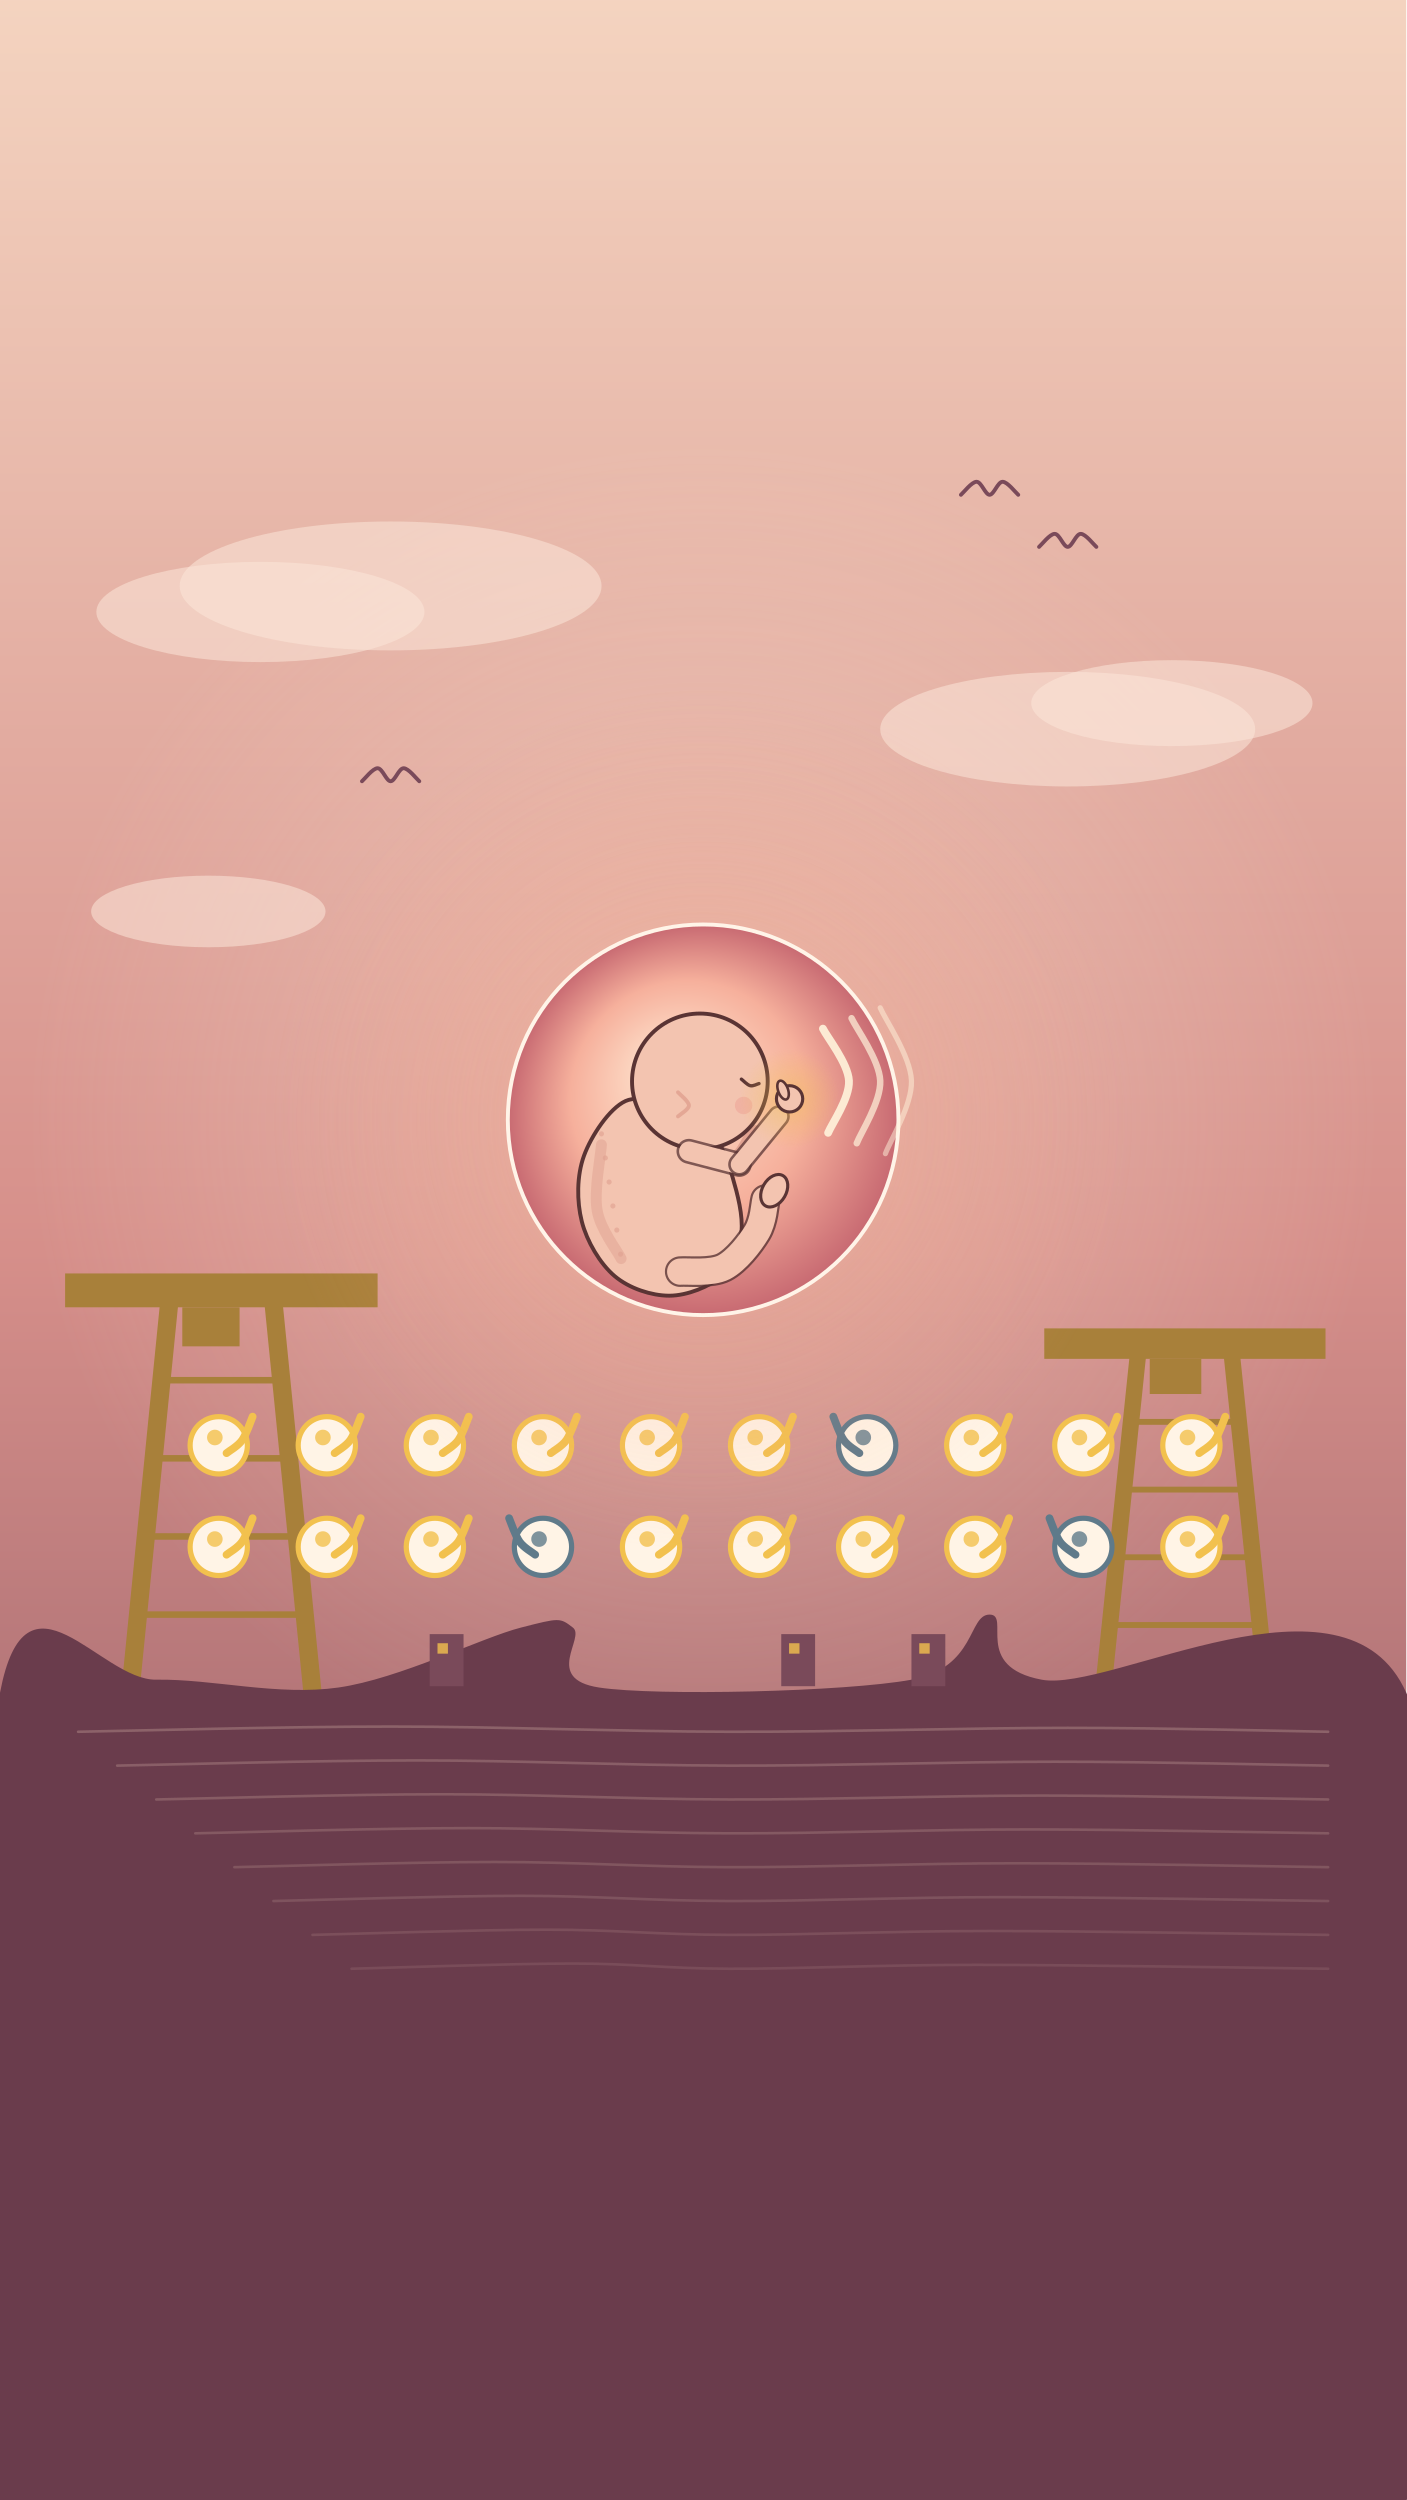
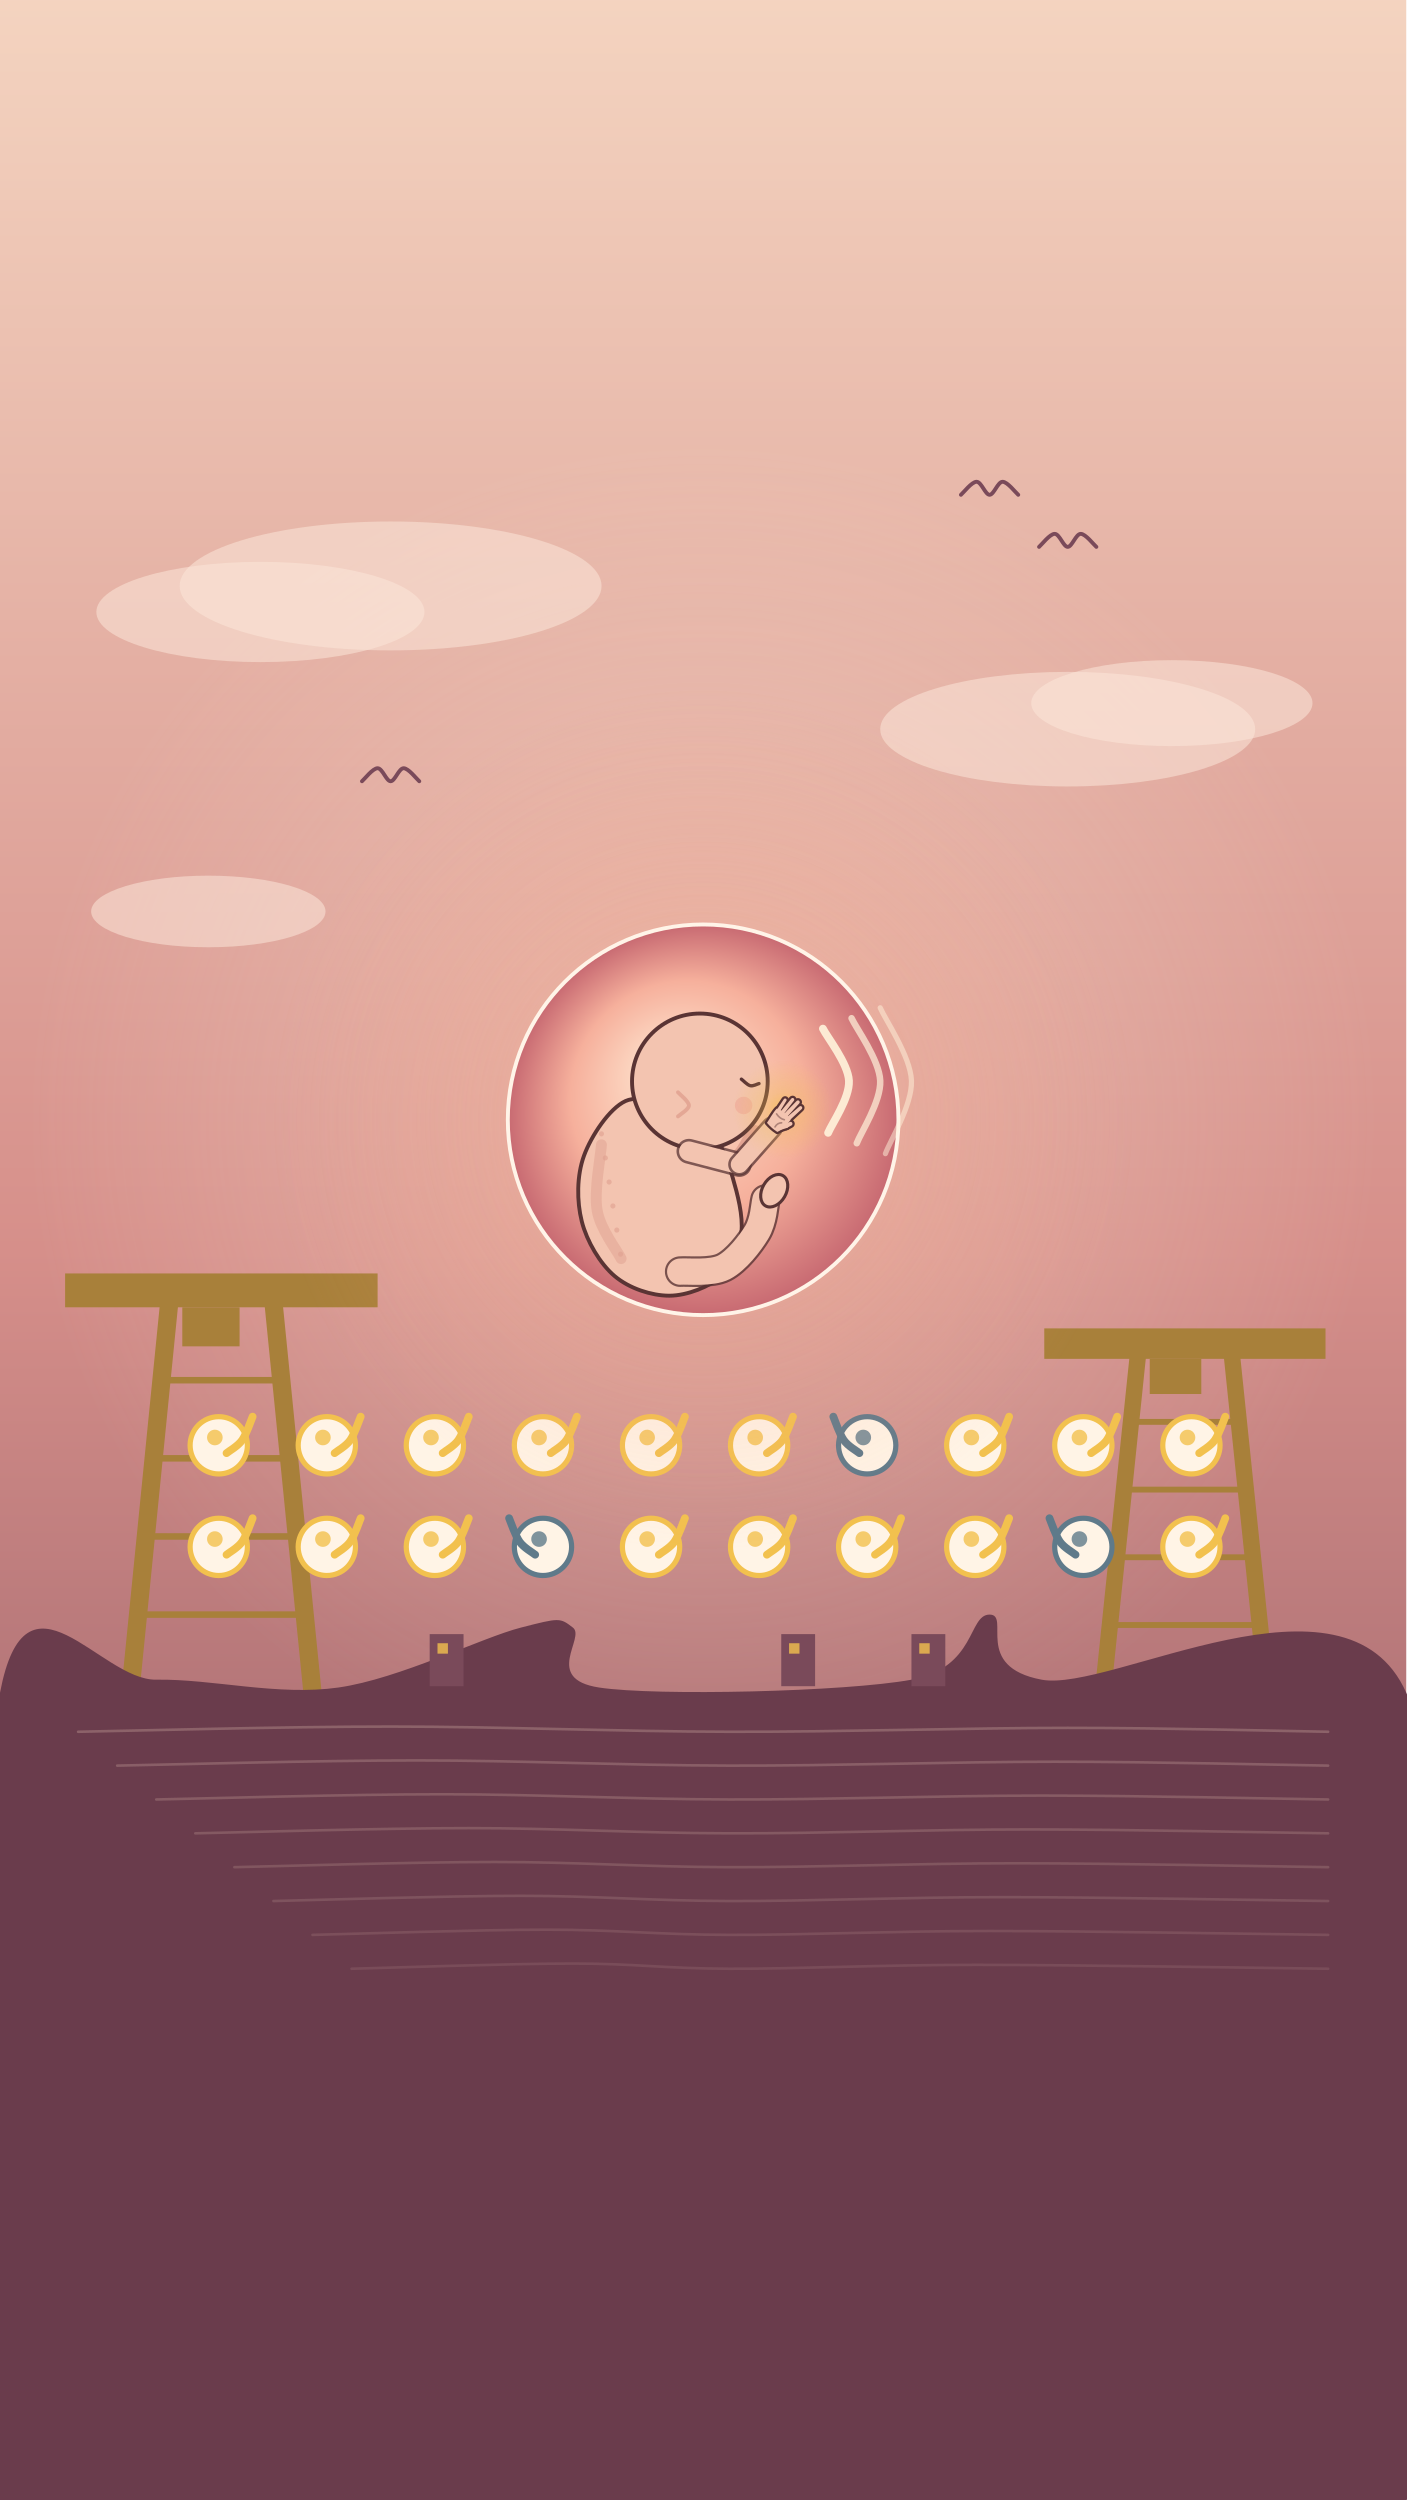
<svg xmlns="http://www.w3.org/2000/svg" viewBox="0 0 1080 1920" width="1080" height="1920">
  <defs>
    <linearGradient id="U005l1" x1="0" y1="0" x2="0" y2="1">
      <stop offset="0" stop-color="#f4d4c0" />
      <stop offset="0.5" stop-color="#d68f8a" />
      <stop offset="1" stop-color="#7a4a5a" />
    </linearGradient>
    <radialGradient id="U005r2" cx="0.5" cy="0.5" r="0.5">
      <stop offset="0" stop-color="#fff0dc" stop-opacity="0.55" />
      <stop offset="0.3" stop-color="#fff0dc" stop-opacity="0.248" />
      <stop offset="1" stop-color="#fff0dc" stop-opacity="0" />
    </radialGradient>
    <radialGradient id="U005r3" cx="0.5" cy="0.5" r="0.5">
      <stop offset="0" stop-color="#f6a080" stop-opacity="0.55" />
      <stop offset="0.35" stop-color="#f6a080" stop-opacity="0.248" />
      <stop offset="1" stop-color="#f6a080" stop-opacity="0" />
    </radialGradient>
    <radialGradient id="U005r4" cx="0.5" cy="0.5" r="0.5" fx="0.4" fy="0.36">
      <stop offset="0" stop-color="#ffe8d2" />
      <stop offset="0.6" stop-color="#f6b09c" />
      <stop offset="1" stop-color="#c86a72" />
    </radialGradient>
    <radialGradient id="U005r5" cx="0.5" cy="0.5" r="0.5">
      <stop offset="0" stop-color="#f2c14e" stop-opacity="0.7" />
      <stop offset="0.35" stop-color="#f2c14e" stop-opacity="0.315" />
      <stop offset="1" stop-color="#f2c14e" stop-opacity="0" />
    </radialGradient>
  </defs>
  <rect x="0" y="0" width="1080" height="1920" fill="url(#U005l1)" />
  <circle cx="540" cy="860" r="520" fill="url(#U005r2)" />
  <ellipse cx="200" cy="470" rx="126" ry="38.5" fill="#fbe6d8" opacity="0.55" />
  <ellipse cx="300" cy="450" rx="162" ry="49.5" fill="#fbe6d8" opacity="0.55" />
  <ellipse cx="820" cy="560" rx="144" ry="44" fill="#fbe6d8" opacity="0.55" />
  <ellipse cx="900" cy="540" rx="108" ry="33" fill="#fbe6d8" opacity="0.55" />
  <ellipse cx="160" cy="700" rx="90" ry="27.5" fill="#fbe6d8" opacity="0.55" />
  <path d="M100 1300 L130 1000" fill="none" stroke="#a8803a" stroke-width="14.0" stroke-linecap="round" stroke-linejoin="round" />
  <path d="M240 1300 L210 1000" fill="none" stroke="#a8803a" stroke-width="14.0" stroke-linecap="round" stroke-linejoin="round" />
  <rect x="50" y="978" width="240" height="26" fill="#a8803a" />
  <rect x="140" y="1004" width="44" height="30" fill="#a8803a" />
  <line x1="106" y1="1240" x2="234" y2="1240" fill="none" stroke="#a8803a" stroke-width="5.0" stroke-linecap="round" stroke-linejoin="round" />
  <line x1="112" y1="1180" x2="228" y2="1180" fill="none" stroke="#a8803a" stroke-width="5.0" stroke-linecap="round" stroke-linejoin="round" />
  <line x1="118" y1="1120" x2="222" y2="1120" fill="none" stroke="#a8803a" stroke-width="5.0" stroke-linecap="round" stroke-linejoin="round" />
  <line x1="124" y1="1060" x2="216" y2="1060" fill="none" stroke="#a8803a" stroke-width="5.0" stroke-linecap="round" stroke-linejoin="round" />
  <path d="M847 1300 L874 1040" fill="none" stroke="#a8803a" stroke-width="12.6" stroke-linecap="round" stroke-linejoin="round" />
  <path d="M973 1300 L946 1040" fill="none" stroke="#a8803a" stroke-width="12.6" stroke-linecap="round" stroke-linejoin="round" />
  <rect x="802" y="1020.2" width="216" height="23.4" fill="#a8803a" />
  <rect x="883" y="1043.6" width="39.6" height="27" fill="#a8803a" />
  <line x1="852.4" y1="1248" x2="967.6" y2="1248" fill="none" stroke="#a8803a" stroke-width="4.5" stroke-linecap="round" stroke-linejoin="round" />
  <line x1="857.8" y1="1196" x2="962.2" y2="1196" fill="none" stroke="#a8803a" stroke-width="4.5" stroke-linecap="round" stroke-linejoin="round" />
  <line x1="863.2" y1="1144" x2="956.8" y2="1144" fill="none" stroke="#a8803a" stroke-width="4.5" stroke-linecap="round" stroke-linejoin="round" />
  <line x1="868.6" y1="1092" x2="951.4" y2="1092" fill="none" stroke="#a8803a" stroke-width="4.5" stroke-linecap="round" stroke-linejoin="round" />
  <path d="M0 1300 C20 1195 76.7 1290.7 120 1290 C163.3 1289.3 213.3 1302.7 260 1296 C306.7 1289.3 370 1257.7 400 1250 C430 1242.3 430 1242.3 440 1250 C450 1257.7 416.7 1289.3 460 1296 C503.3 1302.7 650 1299.3 700 1290 C750 1280.7 743.3 1240 760 1240 C776.7 1240 746.7 1280 800 1290 C853.3 1300 1033.3 1195 1080 1300 C1126.7 1405 1260 1816.7 1080 1920 C900 2023.3 180 2023.3 0 1920 C-180 1816.7 -20 1405 0 1300 Z" fill="#6a3c4c" />
  <path d="M60 1330 C100 1329.3 216.7 1326 300 1326 C383.3 1326 473.3 1329.8 560 1330 C646.7 1330.2 743.3 1327 820 1327 C896.7 1327 986.7 1329.5 1020 1330" fill="none" stroke="#f4d4c0" stroke-width="2" opacity="0.25" stroke-linecap="round" stroke-linejoin="round" />
  <path d="M90 1356 C128.3 1355.3 241.7 1352 320 1352 C398.3 1352 478.3 1355.8 560 1356 C641.7 1356.2 733.3 1353 810 1353 C886.7 1353 985 1355.5 1020 1356" fill="none" stroke="#f4d4c0" stroke-width="2" opacity="0.23" stroke-linecap="round" stroke-linejoin="round" />
  <path d="M120 1382 C156.7 1381.3 266.7 1378 340 1378 C413.3 1378 483.3 1381.8 560 1382 C636.7 1382.2 723.3 1379 800 1379 C876.7 1379 983.3 1381.5 1020 1382" fill="none" stroke="#f4d4c0" stroke-width="2" opacity="0.21" stroke-linecap="round" stroke-linejoin="round" />
  <path d="M150 1408 C185 1407.3 291.7 1404 360 1404 C428.3 1404 488.3 1407.8 560 1408 C631.7 1408.2 713.3 1405 790 1405 C866.7 1405 981.7 1407.5 1020 1408" fill="none" stroke="#f4d4c0" stroke-width="2" opacity="0.19" stroke-linecap="round" stroke-linejoin="round" />
  <path d="M180 1434 C213.3 1433.3 316.7 1430 380 1430 C443.3 1430 493.3 1433.8 560 1434 C626.7 1434.2 703.3 1431 780 1431 C856.7 1431 980 1433.5 1020 1434" fill="none" stroke="#f4d4c0" stroke-width="2" opacity="0.17" stroke-linecap="round" stroke-linejoin="round" />
  <path d="M210 1460 C241.7 1459.3 341.7 1456 400 1456 C458.3 1456 498.3 1459.8 560 1460 C621.7 1460.2 693.3 1457 770 1457 C846.7 1457 978.3 1459.5 1020 1460" fill="none" stroke="#f4d4c0" stroke-width="2" opacity="0.15" stroke-linecap="round" stroke-linejoin="round" />
  <path d="M240 1486 C270 1485.3 366.7 1482 420 1482 C473.3 1482 503.3 1485.8 560 1486 C616.7 1486.2 683.3 1483 760 1483 C836.7 1483 976.7 1485.5 1020 1486" fill="none" stroke="#f4d4c0" stroke-width="2" opacity="0.13" stroke-linecap="round" stroke-linejoin="round" />
  <path d="M270 1512 C298.3 1511.3 391.7 1508 440 1508 C488.3 1508 508.3 1511.8 560 1512 C611.7 1512.2 673.3 1509 750 1509 C826.7 1509 975 1511.5 1020 1512" fill="none" stroke="#f4d4c0" stroke-width="2" opacity="0.11" stroke-linecap="round" stroke-linejoin="round" />
  <rect x="330" y="1255" width="26" height="40" fill="#7a4a5a" />
  <rect x="336" y="1262" width="8" height="8" fill="#f2c14e" opacity="0.8" />
  <rect x="600" y="1255" width="26" height="40" fill="#7a4a5a" />
  <rect x="606" y="1262" width="8" height="8" fill="#f2c14e" opacity="0.8" />
  <rect x="700" y="1255" width="26" height="40" fill="#7a4a5a" />
  <rect x="706" y="1262" width="8" height="8" fill="#f2c14e" opacity="0.8" />
  <g>
    <circle cx="168" cy="1110" r="22" fill="#fff4e6" stroke="#f2c14e" stroke-width="4" stroke-linecap="round" stroke-linejoin="round" />
    <path d="M174 1116 C176 1114.3 182.7 1110.7 186 1106 C189.3 1101.3 192.7 1091 194 1088" fill="none" stroke="#f2c14e" stroke-width="6" stroke-linecap="round" stroke-linejoin="round" />
    <circle cx="165" cy="1104" r="6" fill="#f2c14e" opacity="0.8" />
    <circle cx="251" cy="1110" r="22" fill="#fff4e6" stroke="#f2c14e" stroke-width="4" stroke-linecap="round" stroke-linejoin="round" />
    <path d="M257 1116 C259 1114.3 265.7 1110.7 269 1106 C272.3 1101.3 275.7 1091 277 1088" fill="none" stroke="#f2c14e" stroke-width="6" stroke-linecap="round" stroke-linejoin="round" />
    <circle cx="248" cy="1104" r="6" fill="#f2c14e" opacity="0.8" />
    <circle cx="334" cy="1110" r="22" fill="#fff4e6" stroke="#f2c14e" stroke-width="4" stroke-linecap="round" stroke-linejoin="round" />
    <path d="M340 1116 C342 1114.3 348.7 1110.7 352 1106 C355.3 1101.3 358.7 1091 360 1088" fill="none" stroke="#f2c14e" stroke-width="6" stroke-linecap="round" stroke-linejoin="round" />
    <circle cx="331" cy="1104" r="6" fill="#f2c14e" opacity="0.8" />
    <circle cx="417" cy="1110" r="22" fill="#fff4e6" stroke="#f2c14e" stroke-width="4" stroke-linecap="round" stroke-linejoin="round" />
    <path d="M423 1116 C425 1114.3 431.7 1110.7 435 1106 C438.3 1101.3 441.7 1091 443 1088" fill="none" stroke="#f2c14e" stroke-width="6" stroke-linecap="round" stroke-linejoin="round" />
    <circle cx="414" cy="1104" r="6" fill="#f2c14e" opacity="0.8" />
    <circle cx="500" cy="1110" r="22" fill="#fff4e6" stroke="#f2c14e" stroke-width="4" stroke-linecap="round" stroke-linejoin="round" />
    <path d="M506 1116 C508 1114.3 514.7 1110.7 518 1106 C521.3 1101.3 524.7 1091 526 1088" fill="none" stroke="#f2c14e" stroke-width="6" stroke-linecap="round" stroke-linejoin="round" />
    <circle cx="497" cy="1104" r="6" fill="#f2c14e" opacity="0.8" />
    <circle cx="583" cy="1110" r="22" fill="#fff4e6" stroke="#f2c14e" stroke-width="4" stroke-linecap="round" stroke-linejoin="round" />
    <path d="M589 1116 C591 1114.3 597.7 1110.7 601 1106 C604.3 1101.3 607.7 1091 609 1088" fill="none" stroke="#f2c14e" stroke-width="6" stroke-linecap="round" stroke-linejoin="round" />
    <circle cx="580" cy="1104" r="6" fill="#f2c14e" opacity="0.8" />
    <circle cx="666" cy="1110" r="22" fill="#fff4e6" stroke="#5f7a8a" stroke-width="4" stroke-linecap="round" stroke-linejoin="round" />
    <path d="M660 1116 C658 1114.3 651.3 1110.7 648 1106 C644.7 1101.3 641.3 1091 640 1088" fill="none" stroke="#5f7a8a" stroke-width="6" stroke-linecap="round" stroke-linejoin="round" />
    <circle cx="663" cy="1104" r="6" fill="#5f7a8a" opacity="0.8" />
    <circle cx="749" cy="1110" r="22" fill="#fff4e6" stroke="#f2c14e" stroke-width="4" stroke-linecap="round" stroke-linejoin="round" />
    <path d="M755 1116 C757 1114.3 763.7 1110.7 767 1106 C770.3 1101.3 773.7 1091 775 1088" fill="none" stroke="#f2c14e" stroke-width="6" stroke-linecap="round" stroke-linejoin="round" />
    <circle cx="746" cy="1104" r="6" fill="#f2c14e" opacity="0.8" />
    <circle cx="832" cy="1110" r="22" fill="#fff4e6" stroke="#f2c14e" stroke-width="4" stroke-linecap="round" stroke-linejoin="round" />
    <path d="M838 1116 C840 1114.3 846.7 1110.7 850 1106 C853.3 1101.3 856.7 1091 858 1088" fill="none" stroke="#f2c14e" stroke-width="6" stroke-linecap="round" stroke-linejoin="round" />
    <circle cx="829" cy="1104" r="6" fill="#f2c14e" opacity="0.8" />
    <circle cx="915" cy="1110" r="22" fill="#fff4e6" stroke="#f2c14e" stroke-width="4" stroke-linecap="round" stroke-linejoin="round" />
    <path d="M921 1116 C923 1114.3 929.7 1110.7 933 1106 C936.3 1101.3 939.7 1091 941 1088" fill="none" stroke="#f2c14e" stroke-width="6" stroke-linecap="round" stroke-linejoin="round" />
    <circle cx="912" cy="1104" r="6" fill="#f2c14e" opacity="0.8" />
    <circle cx="168" cy="1188" r="22" fill="#fff4e6" stroke="#f2c14e" stroke-width="4" stroke-linecap="round" stroke-linejoin="round" />
    <path d="M174 1194 C176 1192.3 182.7 1188.7 186 1184 C189.3 1179.3 192.7 1169 194 1166" fill="none" stroke="#f2c14e" stroke-width="6" stroke-linecap="round" stroke-linejoin="round" />
    <circle cx="165" cy="1182" r="6" fill="#f2c14e" opacity="0.8" />
    <circle cx="251" cy="1188" r="22" fill="#fff4e6" stroke="#f2c14e" stroke-width="4" stroke-linecap="round" stroke-linejoin="round" />
    <path d="M257 1194 C259 1192.3 265.7 1188.7 269 1184 C272.3 1179.3 275.7 1169 277 1166" fill="none" stroke="#f2c14e" stroke-width="6" stroke-linecap="round" stroke-linejoin="round" />
    <circle cx="248" cy="1182" r="6" fill="#f2c14e" opacity="0.8" />
    <circle cx="334" cy="1188" r="22" fill="#fff4e6" stroke="#f2c14e" stroke-width="4" stroke-linecap="round" stroke-linejoin="round" />
    <path d="M340 1194 C342 1192.3 348.7 1188.7 352 1184 C355.3 1179.3 358.7 1169 360 1166" fill="none" stroke="#f2c14e" stroke-width="6" stroke-linecap="round" stroke-linejoin="round" />
    <circle cx="331" cy="1182" r="6" fill="#f2c14e" opacity="0.8" />
    <circle cx="417" cy="1188" r="22" fill="#fff4e6" stroke="#5f7a8a" stroke-width="4" stroke-linecap="round" stroke-linejoin="round" />
    <path d="M411 1194 C409 1192.3 402.3 1188.7 399 1184 C395.7 1179.3 392.3 1169 391 1166" fill="none" stroke="#5f7a8a" stroke-width="6" stroke-linecap="round" stroke-linejoin="round" />
    <circle cx="414" cy="1182" r="6" fill="#5f7a8a" opacity="0.8" />
    <circle cx="500" cy="1188" r="22" fill="#fff4e6" stroke="#f2c14e" stroke-width="4" stroke-linecap="round" stroke-linejoin="round" />
    <path d="M506 1194 C508 1192.3 514.7 1188.7 518 1184 C521.3 1179.3 524.7 1169 526 1166" fill="none" stroke="#f2c14e" stroke-width="6" stroke-linecap="round" stroke-linejoin="round" />
    <circle cx="497" cy="1182" r="6" fill="#f2c14e" opacity="0.8" />
    <circle cx="583" cy="1188" r="22" fill="#fff4e6" stroke="#f2c14e" stroke-width="4" stroke-linecap="round" stroke-linejoin="round" />
    <path d="M589 1194 C591 1192.3 597.7 1188.7 601 1184 C604.3 1179.3 607.7 1169 609 1166" fill="none" stroke="#f2c14e" stroke-width="6" stroke-linecap="round" stroke-linejoin="round" />
    <circle cx="580" cy="1182" r="6" fill="#f2c14e" opacity="0.8" />
    <circle cx="666" cy="1188" r="22" fill="#fff4e6" stroke="#f2c14e" stroke-width="4" stroke-linecap="round" stroke-linejoin="round" />
    <path d="M672 1194 C674 1192.3 680.7 1188.7 684 1184 C687.3 1179.3 690.7 1169 692 1166" fill="none" stroke="#f2c14e" stroke-width="6" stroke-linecap="round" stroke-linejoin="round" />
    <circle cx="663" cy="1182" r="6" fill="#f2c14e" opacity="0.8" />
    <circle cx="749" cy="1188" r="22" fill="#fff4e6" stroke="#f2c14e" stroke-width="4" stroke-linecap="round" stroke-linejoin="round" />
    <path d="M755 1194 C757 1192.3 763.7 1188.7 767 1184 C770.3 1179.3 773.7 1169 775 1166" fill="none" stroke="#f2c14e" stroke-width="6" stroke-linecap="round" stroke-linejoin="round" />
    <circle cx="746" cy="1182" r="6" fill="#f2c14e" opacity="0.8" />
    <circle cx="832" cy="1188" r="22" fill="#fff4e6" stroke="#5f7a8a" stroke-width="4" stroke-linecap="round" stroke-linejoin="round" />
    <path d="M826 1194 C824 1192.3 817.3 1188.7 814 1184 C810.7 1179.3 807.3 1169 806 1166" fill="none" stroke="#5f7a8a" stroke-width="6" stroke-linecap="round" stroke-linejoin="round" />
    <circle cx="829" cy="1182" r="6" fill="#5f7a8a" opacity="0.8" />
    <circle cx="915" cy="1188" r="22" fill="#fff4e6" stroke="#f2c14e" stroke-width="4" stroke-linecap="round" stroke-linejoin="round" />
    <path d="M921 1194 C923 1192.3 929.7 1188.7 933 1184 C936.3 1179.3 939.7 1169 941 1166" fill="none" stroke="#f2c14e" stroke-width="6" stroke-linecap="round" stroke-linejoin="round" />
    <circle cx="912" cy="1182" r="6" fill="#f2c14e" opacity="0.8" />
  </g>
  <circle cx="540" cy="860" r="330" fill="url(#U005r3)" />
  <rect x="0" y="0" width="1080" height="1920" fill="none" />
  <g id="mv-core-swell">
    <circle cx="540" cy="860" r="150" fill="url(#U005r4)" />
    <circle cx="540" cy="860" r="150" fill="none" stroke="#fff4e8" stroke-width="3" stroke-linecap="round" stroke-linejoin="round" />
    <g>
      <g id="mv-breathe-wave">
        <path d="M505.6 896 C511.2 897.4 529.1 905.2 539.2 904.4 C549.3 903.6 559.4 896.6 566.1 891 C572.8 885.4 577.3 874.2 579.5 870.8" fill="none" stroke="#e0a08f" stroke-width="13.44" opacity="0.9" stroke-linecap="round" stroke-linejoin="round" />
        <path d="M480.4 845.6 C468.1 851.2 454.1 872.2 448.5 887.6 C442.9 903 442.9 922.6 446.8 938 C450.7 953.4 460.8 970.5 472 980 C483.2 989.5 500.3 995.1 514 995.1 C527.7 995.1 545.1 988.1 554.3 980 C563.6 971.9 568 959 569.4 946.4 C570.8 933.8 566.4 917 562.7 904.4 C559.1 891.8 554.3 879.2 547.6 870.8 C540.9 862.4 533.6 858.2 522.4 854 C511.2 849.8 492.7 840 480.4 845.6 Z" fill="#f3c4b0" stroke="#5a3434" stroke-width="3" stroke-linecap="round" stroke-linejoin="round" />
        <path d="M461.9 879.2 C461.4 887.6 456 915 458.6 929.6 C461.1 944.2 474 960.4 477 966.6" fill="none" stroke="#e0a08f" stroke-width="8.4" opacity="0.5" stroke-linecap="round" stroke-linejoin="round" />
        <circle cx="461.9" cy="870.8" r="2" fill="#e0a08f" opacity="0.6" />
        <circle cx="464.9" cy="889.3" r="2" fill="#e0a08f" opacity="0.6" />
        <circle cx="467.8" cy="907.8" r="2" fill="#e0a08f" opacity="0.6" />
        <circle cx="470.7" cy="926.2" r="2" fill="#e0a08f" opacity="0.6" />
        <circle cx="473.7" cy="944.7" r="2" fill="#e0a08f" opacity="0.6" />
        <circle cx="476.6" cy="963.2" r="2" fill="#e0a08f" opacity="0.6" />
        <path d="M522.4 976.6 C528 976.1 546.2 978.3 556 973.3 C565.8 968.2 575.9 955.1 581.2 946.4 C586.5 937.7 586.8 925.4 587.9 921.2" fill="none" stroke="#5a3434" stroke-width="23.52" opacity="0.8" stroke-linecap="round" stroke-linejoin="round" />
        <path d="M522.4 976.6 C528 976.1 546.2 978.3 556 973.3 C565.8 968.2 575.9 955.1 581.2 946.4 C586.5 937.7 586.8 925.4 587.9 921.2" fill="none" stroke="#f3c4b0" stroke-width="20.16" stroke-linecap="round" stroke-linejoin="round" />
        <ellipse cx="594.6" cy="914.5" rx="13.4" ry="9.2" fill="#f3c4b0" stroke="#5a3434" stroke-width="2.4" stroke-linecap="round" stroke-linejoin="round" transform="rotate(-60 594.6 914.5)" />
        <g id="mv-nod-wave">
          <circle cx="537.5" cy="830.5" r="52.1" fill="#f3c4b0" stroke="#5a3434" stroke-width="3" stroke-linecap="round" stroke-linejoin="round" />
          <path d="M569.4 828.8 C570.6 829.6 573.9 833.3 576.2 833.8 C578.4 834.4 581.8 832.4 582.9 832.2" fill="none" stroke="#5a3434" stroke-width="2.6" stroke-linecap="round" stroke-linejoin="round" />
          <path d="M520.7 838.9 C522.1 840.6 529.1 845.9 529.1 849 C529.1 852 522.1 856 520.7 857.4" fill="none" stroke="#e0a08f" stroke-width="3" opacity="0.8" stroke-linecap="round" stroke-linejoin="round" />
          <circle cx="571.1" cy="849" r="6.7" fill="#ec8f86" opacity="0.35" />
        </g>
-         <g id="mv-chain-wave-arm-1" data-pivot="529.1 884.2" data-amp="22">
+         <g id="mv-limb-wave-arm-1" data-pivot="529.1 884.2" data-amp="6">
          <path d="M529.1 884.2 L567.8 894.3" fill="none" stroke="#5a3434" stroke-width="19.12" opacity="0.75" stroke-linecap="round" stroke-linejoin="round" />
          <path d="M529.1 884.2 L567.8 894.3" fill="none" stroke="#f3c4b0" stroke-width="15.12" stroke-linecap="round" stroke-linejoin="round" />
-           <g id="mv-chain-wave-arm-2" data-pivot="567.8 894.3" data-amp="22">
-             <path d="M567.8 894.3 L598 857.4" fill="none" stroke="#5a3434" stroke-width="17.12" opacity="0.75" stroke-linecap="round" stroke-linejoin="round" />
-             <path d="M567.8 894.3 L598 857.4" fill="none" stroke="#f3c4b0" stroke-width="13.12" stroke-linecap="round" stroke-linejoin="round" />
-             <circle cx="606.4" cy="843.9" r="38.6" fill="url(#U005r5)" />
-             <circle cx="606.4" cy="843.9" r="10.1" fill="#f3c4b0" stroke="#5a3434" stroke-width="2.4" stroke-linecap="round" stroke-linejoin="round" />
-             <ellipse cx="601.4" cy="837.2" rx="3.8" ry="7.6" fill="#f3c4b0" stroke="#5a3434" stroke-width="2" stroke-linecap="round" stroke-linejoin="round" transform="rotate(-20 601.4 837.2)" />
+           <g id="mv-limb-wave-arm-2" data-pivot="567.8 894.3" data-amp="5">
+             <path d="M567.8 894.3 L593 865.8" fill="none" stroke="#5a3434" stroke-width="17.12" opacity="0.75" stroke-linecap="round" stroke-linejoin="round" />
+             <path d="M567.8 894.3 L593 865.8" fill="none" stroke="#f3c4b0" stroke-width="13.12" stroke-linecap="round" stroke-linejoin="round" />
+             <circle cx="601.4" cy="852.3" r="38.6" fill="url(#U005r5)" />
+             <g transform="translate(593.0 865.8) rotate(41.42) scale(14.28)">
+               <g fill="#5a3434" stroke="#5a3434" stroke-width="0.25" stroke-linejoin="round">
+                 <path d="M-0.37,0 C-0.11,0.04 0.11,0.04 0.37,0 C0.50,-0.25 0.51,-0.62 0.48,-0.96 C0.28,-1.05 -0.28,-1.05 -0.48,-0.92 C-0.49,-0.62 -0.39,-0.22 -0.37,0 Z" />
+                 <path d="M0.46,-0.95 L0.54,-1.79 A0.09,0.09 0 0 0 0.36,-1.81 L0.24,-0.98 A0.10,0.10 0 0 0 0.46,-0.95 Z" />
+                 <path d="M0.23,-0.99 L0.24,-1.93 A0.09,0.09 0 0 0 0.05,-1.94 L0.00,-1.00 A0.11,0.11 0 0 0 0.23,-0.99 Z" />
+                 <path d="M-0.01,-0.98 L-0.07,-1.85 A0.09,0.09 0 0 0 -0.25,-1.84 L-0.22,-0.97 A0.10,0.10 0 0 0 -0.01,-0.98 Z" />
+                 <path d="M-0.25,-0.91 L-0.37,-1.58 A0.07,0.07 0 0 0 -0.53,-1.55 L-0.44,-0.88 A0.09,0.09 0 0 0 -0.25,-0.91 Z" />
+                 <path d="M0.45,-0.22 L0.61,-0.49 A0.11,0.11 0 0 0 0.42,-0.63 L0.22,-0.37 A0.13,0.13 0 0 0 0.45,-0.22 Z" />
+                 <path d="M0.62,-0.52 L0.71,-0.76 A0.10,0.10 0 0 0 0.52,-0.84 L0.41,-0.60 A0.11,0.11 0 0 0 0.62,-0.52 Z" />
+               </g>
+               <g fill="#f3c4b0" stroke="none">
+                 <path d="M-0.37,0 C-0.11,0.04 0.11,0.04 0.37,0 C0.50,-0.25 0.51,-0.62 0.48,-0.96 C0.28,-1.05 -0.28,-1.05 -0.48,-0.92 C-0.49,-0.62 -0.39,-0.22 -0.37,0 Z" />
+                 <path d="M0.46,-0.95 L0.54,-1.79 A0.09,0.09 0 0 0 0.36,-1.81 L0.24,-0.98 A0.10,0.10 0 0 0 0.46,-0.95 Z" />
+                 <path d="M0.23,-0.99 L0.24,-1.93 A0.09,0.09 0 0 0 0.05,-1.94 L0.00,-1.00 A0.11,0.11 0 0 0 0.23,-0.99 Z" />
+                 <path d="M-0.01,-0.98 L-0.07,-1.85 A0.09,0.09 0 0 0 -0.25,-1.84 L-0.22,-0.97 A0.10,0.10 0 0 0 -0.01,-0.98 Z" />
+                 <path d="M-0.25,-0.91 L-0.37,-1.58 A0.07,0.07 0 0 0 -0.53,-1.55 L-0.44,-0.88 A0.09,0.09 0 0 0 -0.25,-0.91 Z" />
+                 <path d="M0.45,-0.22 L0.61,-0.49 A0.11,0.11 0 0 0 0.42,-0.63 L0.22,-0.37 A0.13,0.13 0 0 0 0.45,-0.22 Z" />
+                 <path d="M0.62,-0.52 L0.71,-0.76 A0.10,0.10 0 0 0 0.52,-0.84 L0.41,-0.60 A0.11,0.11 0 0 0 0.62,-0.52 Z" />
+               </g>
+               <g fill="none" stroke="#5a3434" stroke-width="0.09" stroke-linecap="round" opacity=".45">
+                 <path d="M-0.30,-0.70 Q0.00,-0.62 0.22,-0.74" />
+                 <path d="M0.22,-0.52 Q0.05,-0.36 0.10,-0.12" />
+               </g>
+             </g>
          </g>
        </g>
      </g>
    </g>
  </g>
  <rect x="0" y="0" width="1080" height="1920" fill="none" />
  <g id="mv-glint-arcs">
    <path d="M632 790 C635.3 796.7 651.3 816.7 652 830 C652.7 843.3 638.7 863.3 636 870" fill="none" stroke="#fff4dc" stroke-width="6" opacity="0.9" stroke-linecap="round" stroke-linejoin="round" />
    <path d="M654 782 C657.7 790 675.3 814 676 830 C676.7 846 661 870 658 878" fill="none" stroke="#fff4dc" stroke-width="5" opacity="0.7" stroke-linecap="round" stroke-linejoin="round" />
    <path d="M676 774 C680 783.3 699.3 811.3 700 830 C700.7 848.7 683.3 876.7 680 886" fill="none" stroke="#fff4dc" stroke-width="4" opacity="0.5" stroke-linecap="round" stroke-linejoin="round" />
  </g>
  <g id="mv-joint-gulls" data-pivot="760 400" data-amp="3" data-per="1.8">
    <path d="M738 380 C740 378.3 746.3 370 750 370 C753.7 370 756.7 380 760 380 C763.3 380 766.3 370 770 370 C773.7 370 780 378.3 782 380" fill="none" stroke="#7a4a5a" stroke-width="3" stroke-linecap="round" stroke-linejoin="round" />
    <path d="M798 420 C800 418.3 806.3 410 810 410 C813.7 410 816.7 420 820 420 C823.3 420 826.3 410 830 410 C833.7 410 840 418.3 842 420" fill="none" stroke="#7a4a5a" stroke-width="3" stroke-linecap="round" stroke-linejoin="round" />
    <path d="M278 600 C280 598.3 286.3 590 290 590 C293.7 590 296.7 600 300 600 C303.3 600 306.3 590 310 590 C313.7 590 320 598.3 322 600" fill="none" stroke="#7a4a5a" stroke-width="3" stroke-linecap="round" stroke-linejoin="round" />
  </g>
</svg>
